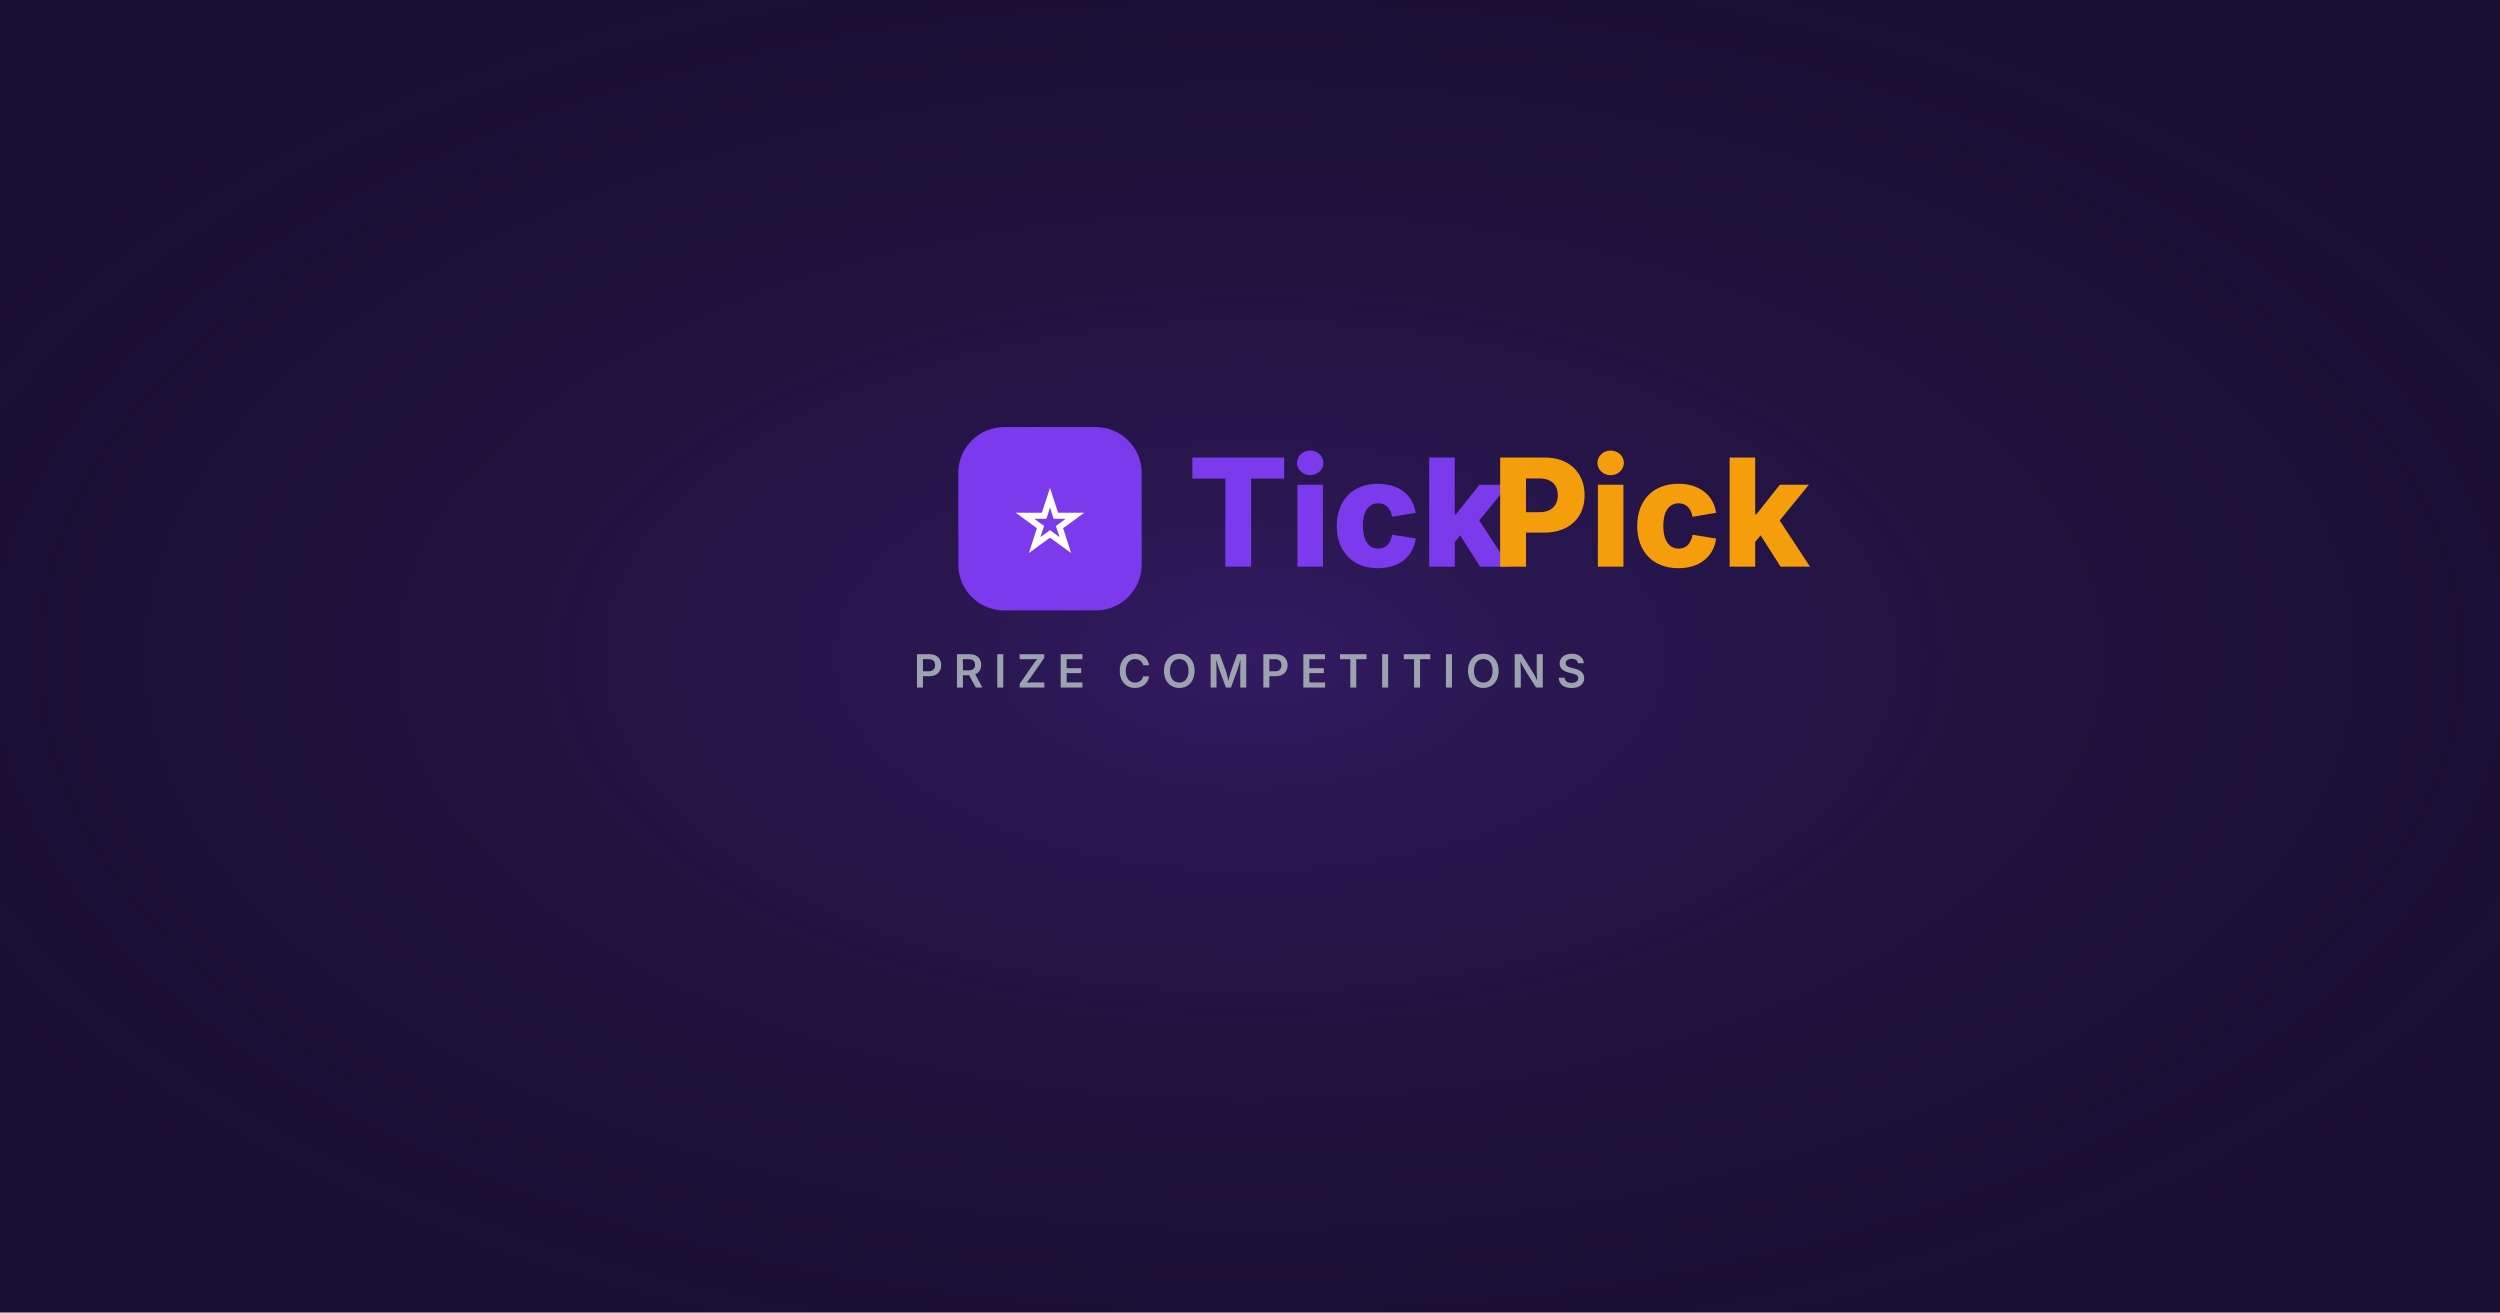
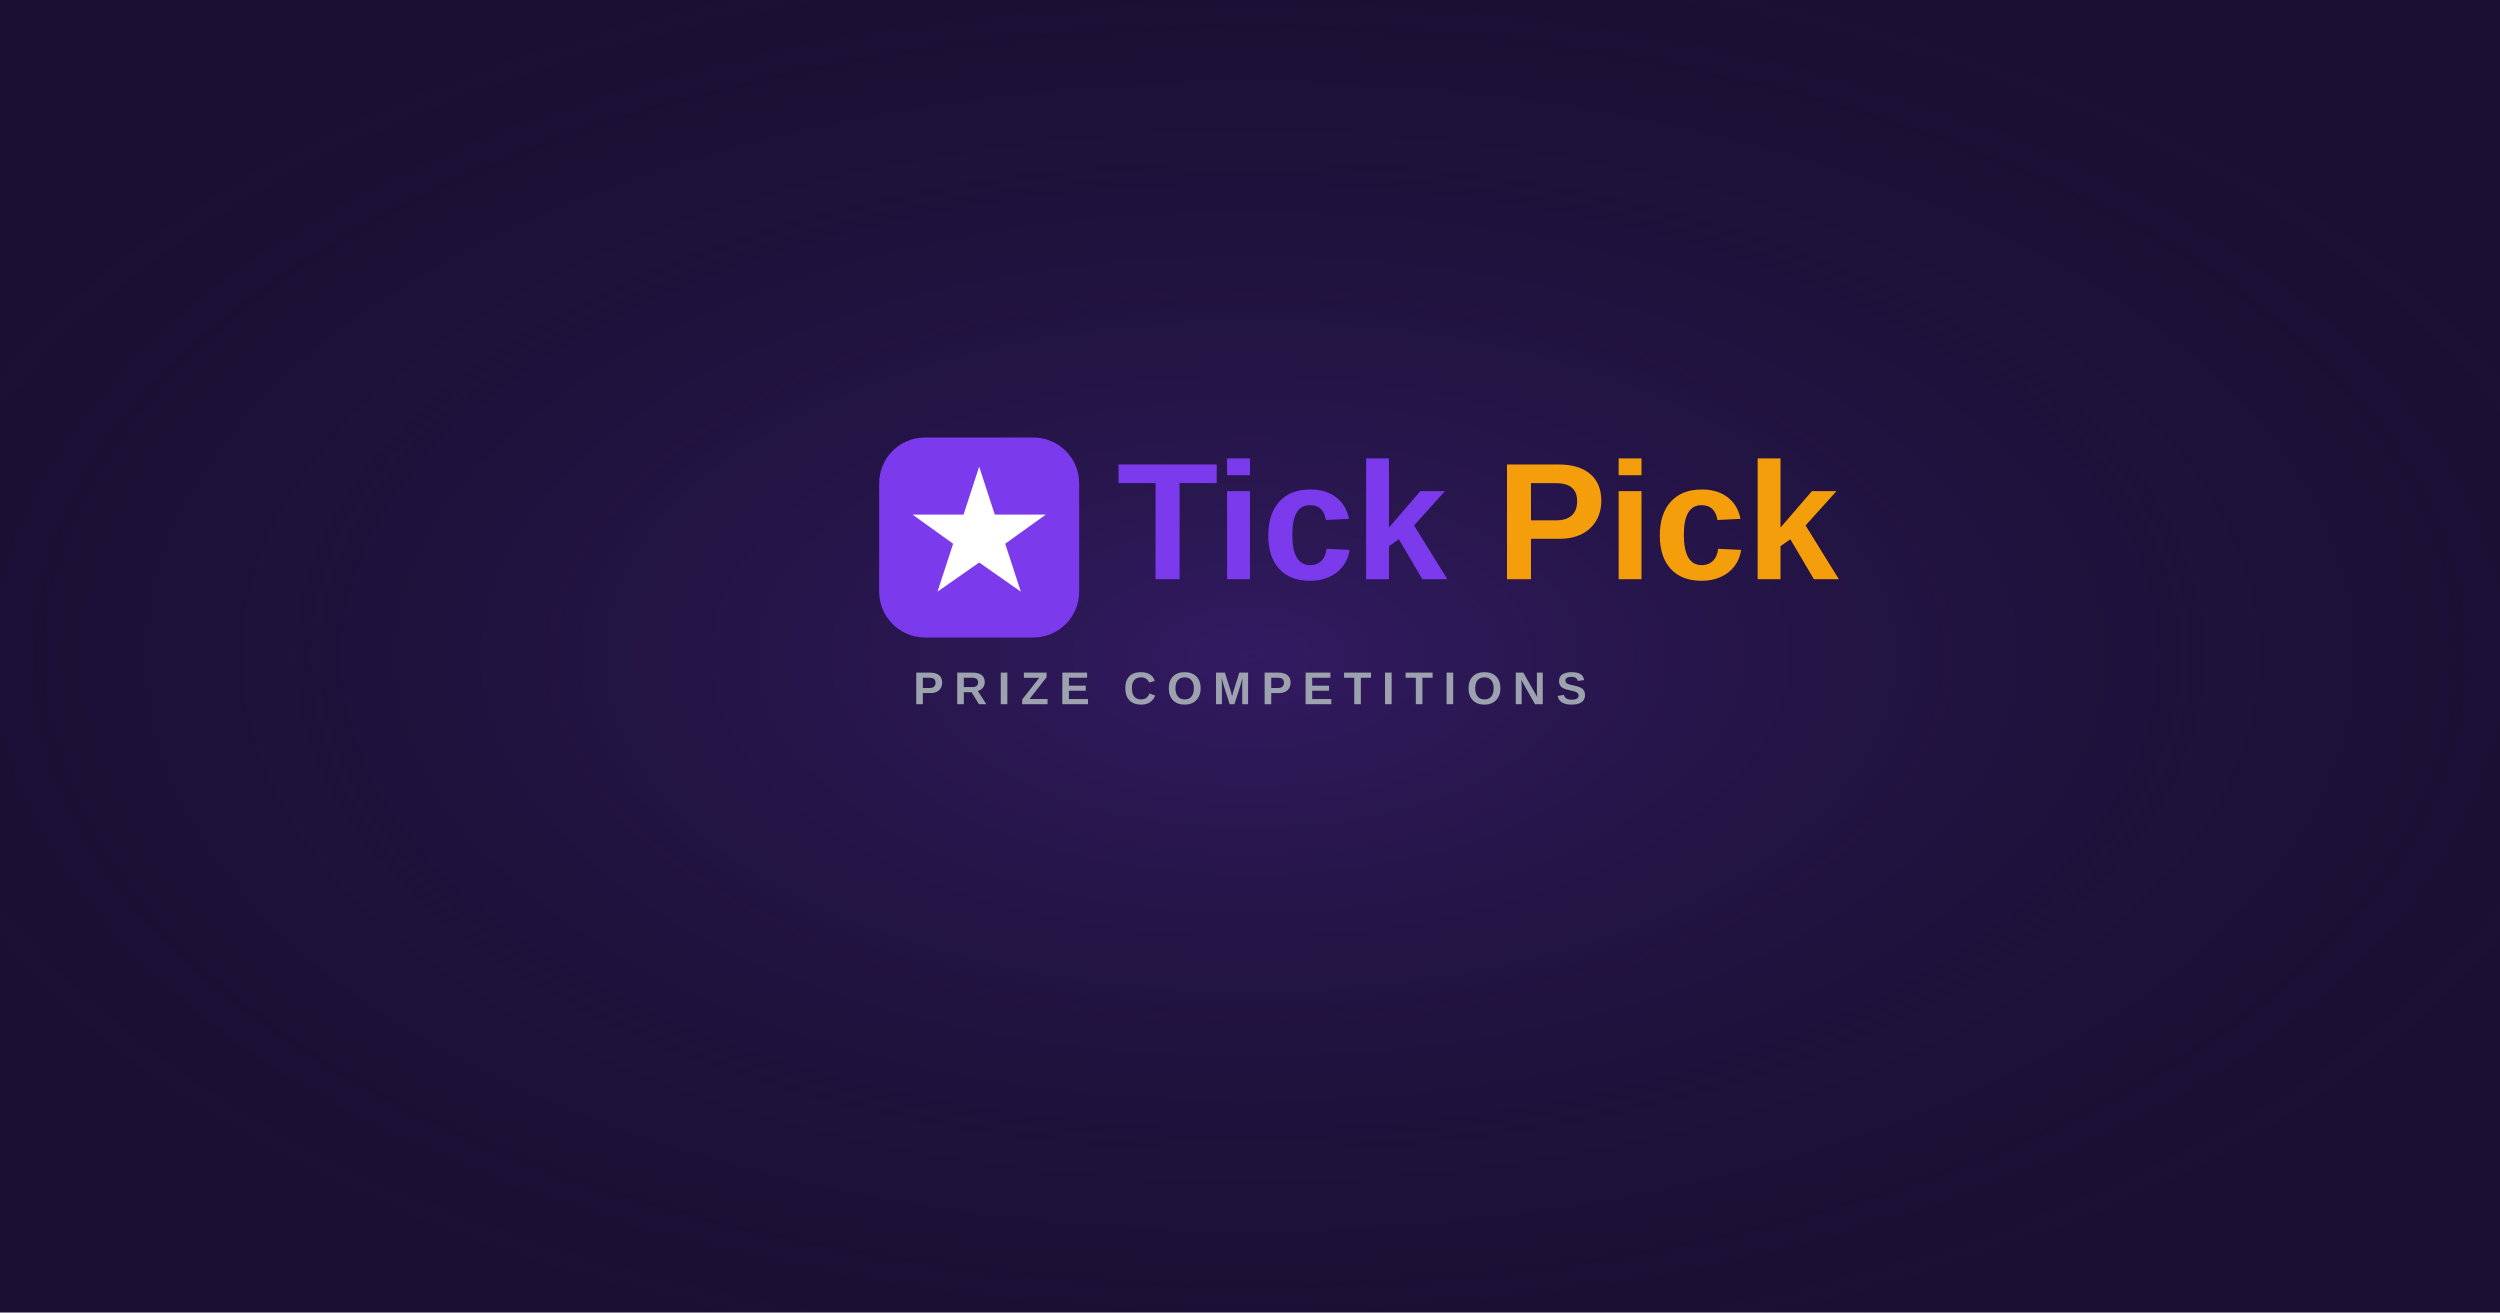
<svg xmlns="http://www.w3.org/2000/svg" width="1200" height="630" viewBox="0 0 1200 630">
  <rect width="1200" height="630" fill="#1a1033" />
  <radialGradient id="glow" cx="50%" cy="50%" r="60%">
    <stop offset="0%" stop-color="#7C3AED" stop-opacity="0.25" />
    <stop offset="100%" stop-color="#1a1033" stop-opacity="0" />
  </radialGradient>
  <rect width="1200" height="630" fill="url(#glow)" />
-   <rect x="460" y="205" width="88" height="88" rx="22" ry="22" fill="#7C3AED" />
-   <text x="504" y="265" font-size="52" text-anchor="middle" fill="white">⭐</text>
-   <text x="570" y="272" font-size="72" font-weight="800" font-family="system-ui, -apple-system, sans-serif" fill="#7C3AED">Tick</text>
-   <text x="716" y="272" font-size="72" font-weight="800" font-family="system-ui, -apple-system, sans-serif" fill="#F59E0B">Pick</text>
-   <text x="600" y="330" font-size="22" font-weight="600" letter-spacing="5" text-anchor="middle" font-family="system-ui, -apple-system, sans-serif" fill="#9CA3AF">PRIZE COMPETITIONS</text>
+   <rect x="422" y="210" width="96" height="96" rx="22" ry="22" fill="#7C3AED" />
+   <polygon points="470,224 477.5,247 502,247 482.5,261 490,284 470,270 450,284 457.5,261 438,247 462.5,247" fill="white" />
+   <text x="536" y="278" font-size="80" font-weight="800" font-family="Arial, sans-serif" fill="#7C3AED">Tick</text>
+   <text x="718" y="278" font-size="80" font-weight="800" font-family="Arial, sans-serif" fill="#F59E0B">Pick</text>
+   <text x="600" y="338" font-size="22" font-weight="600" letter-spacing="5" text-anchor="middle" font-family="Arial, sans-serif" fill="#9CA3AF">PRIZE COMPETITIONS</text>
</svg>
